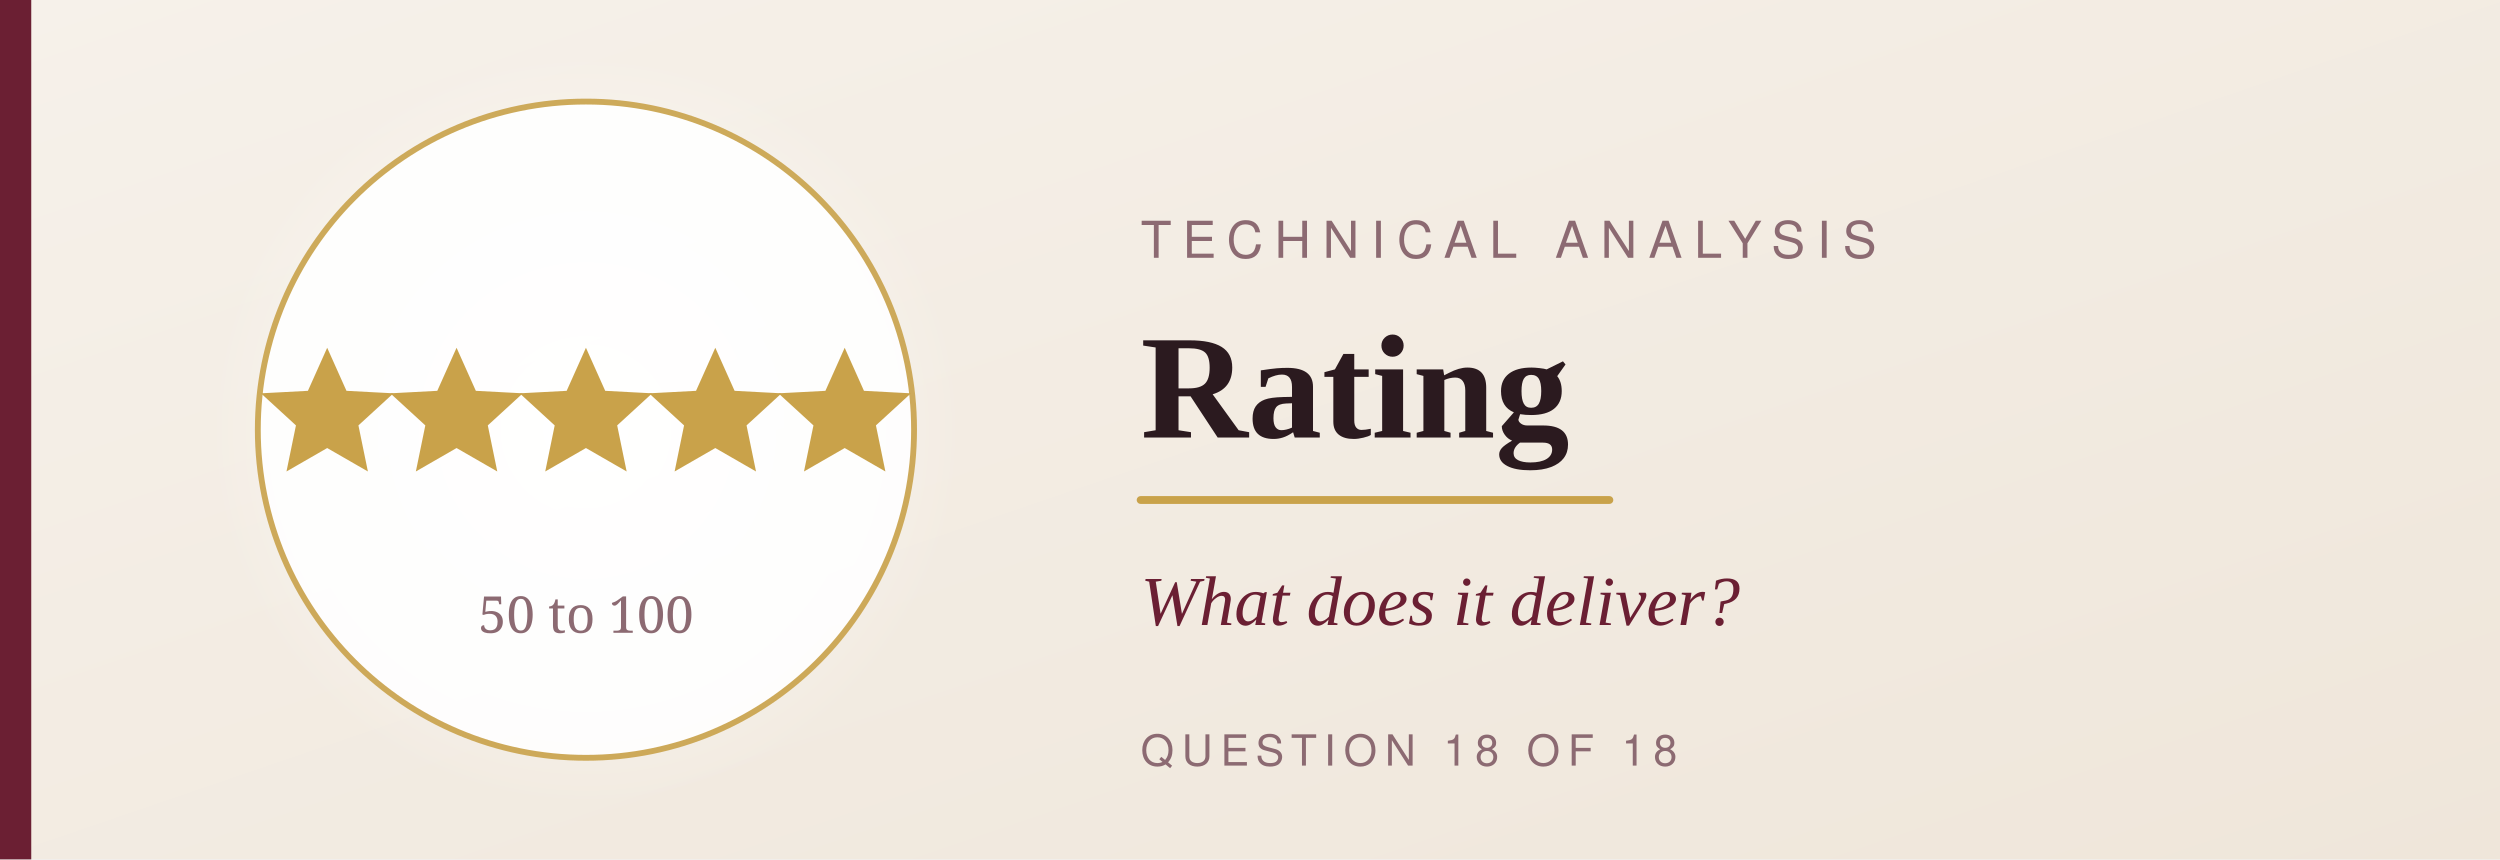
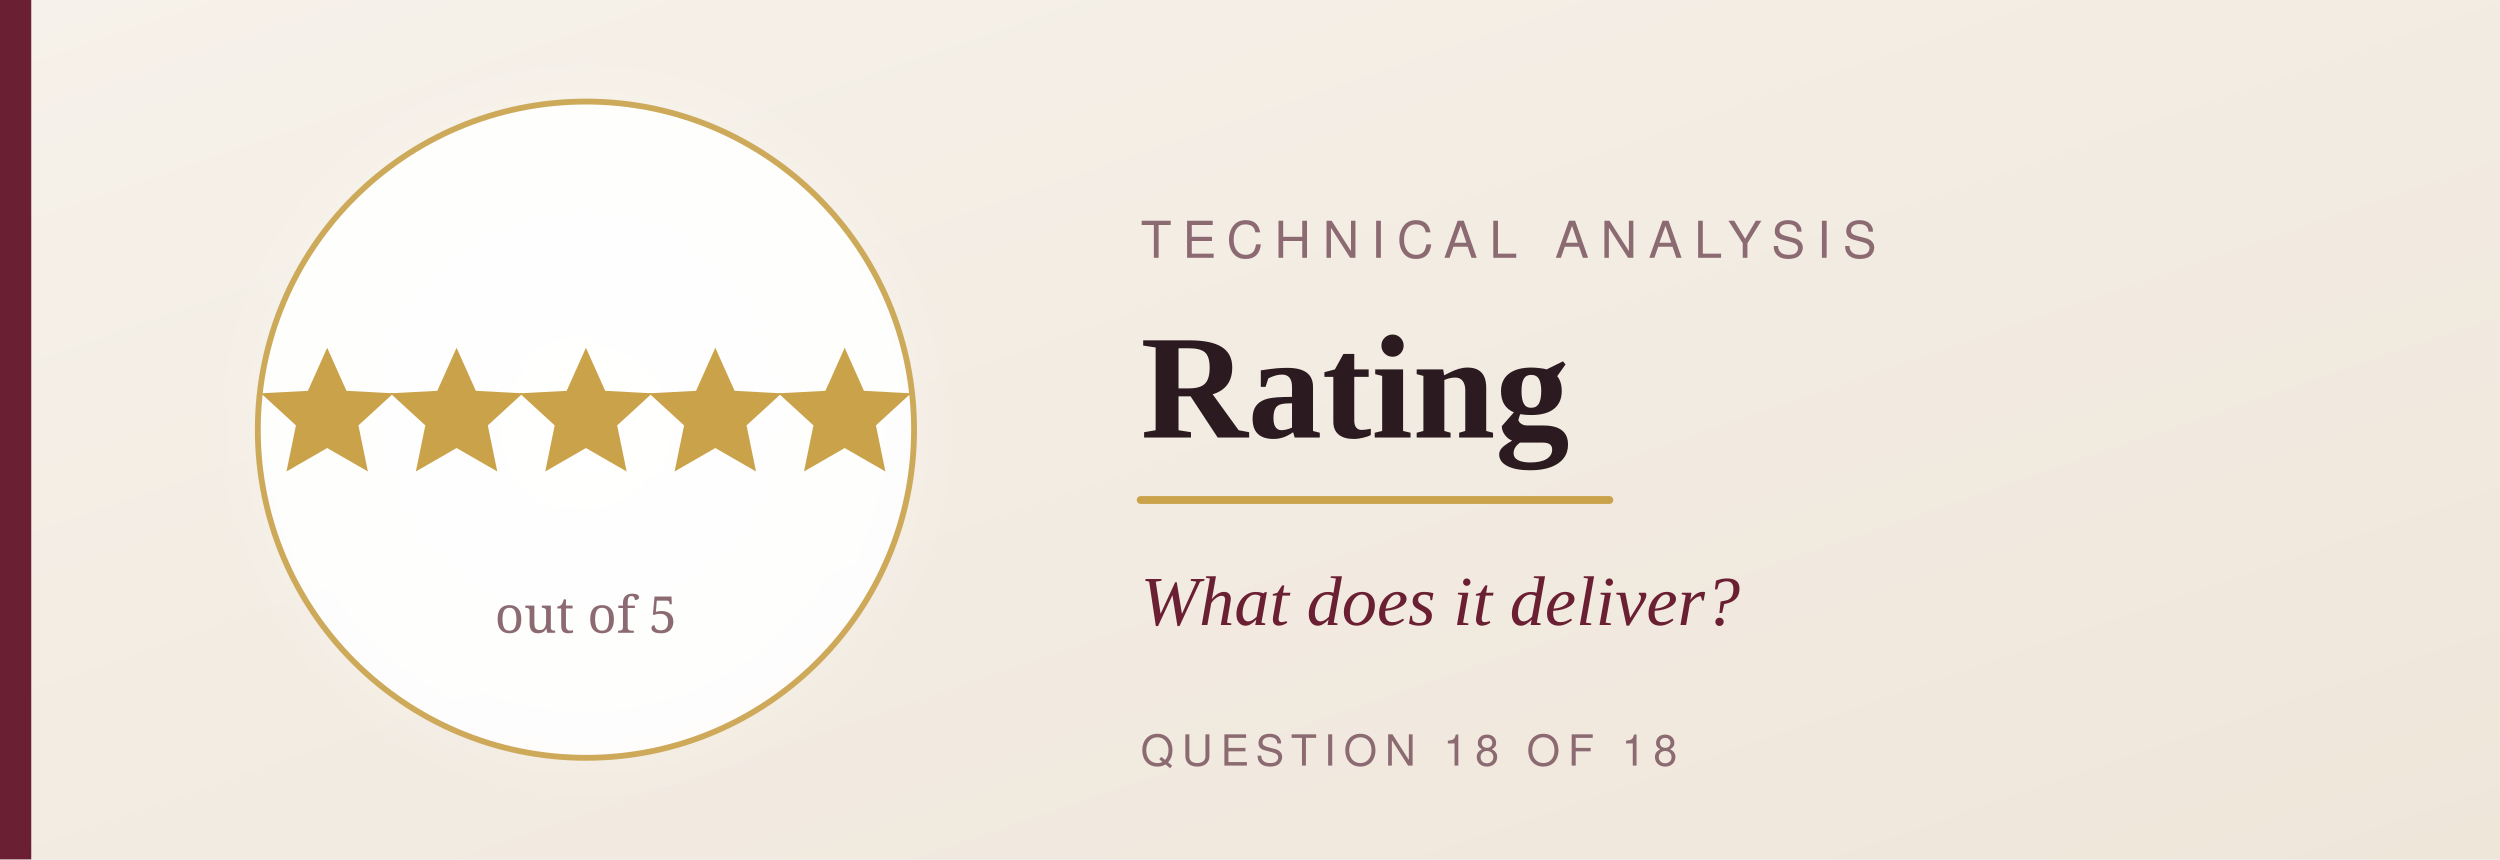
<svg xmlns="http://www.w3.org/2000/svg" viewBox="0 0 640 220" width="640" height="220" role="img" aria-label="Rating">
  <style>
@keyframes fadeUp { from{opacity:0;transform:translateY(8px)} to{opacity:1;transform:translateY(0)} }
.t1{animation:fadeUp .8s ease-out both}
.t2{animation:fadeUp .8s .25s ease-out both}
.t3{animation:fadeUp .8s .5s ease-out both}
@keyframes rule { from{stroke-dashoffset:120} to{stroke-dashoffset:0} }
.rule{stroke-dasharray:120;animation:rule 1.2s .4s ease-out both}
</style>
  <defs>
    <linearGradient id="bg" x1="0" y1="0" x2="1" y2="1">
      <stop offset="0" stop-color="#F6F1EA" />
      <stop offset="1" stop-color="#EFE6DA" />
    </linearGradient>
    <radialGradient id="halo" cx=".5" cy=".5" r=".5">
      <stop offset="0" stop-color="white" stop-opacity=".9" />
      <stop offset="1" stop-color="white" stop-opacity="0" />
    </radialGradient>
  </defs>
  <rect width="640" height="220" fill="url(#bg)" />
  <rect x="0" y="0" width="8" height="220" fill="#6B1F33" />
  <circle cx="150" cy="110" r="96" fill="url(#halo)" />
  <circle cx="150" cy="110" r="84" fill="white" stroke="#C9A24A" stroke-width="1.5" opacity=".9" />
  <g transform="translate(150,110)">
    <style>
@keyframes star { 0%{opacity:0;transform:scale(.4)} 15%,70%{opacity:1;transform:scale(1)} 85%,100%{opacity:0;transform:scale(.4)} }
.s{transform-box:fill-box;transform-origin:center;animation:star 4.5s ease-in-out infinite}
</style>
    <g transform="translate(0,-4) scale(.92)">
      <g transform="translate(-72,0)">
        <path d="M0,-16 L4.7,-5.5 L16,-4.9 L7.6,2.8 L9.9,14 L0,8.3 L-9.9,14 L-7.6,2.8 L-16,-4.9 L-4.7,-5.5 Z" fill="none" stroke="#C9A24A" stroke-width="2" />
        <path class="s" style="animation-delay:0.0s" d="M0,-16 L4.7,-5.5 L16,-4.9 L7.6,2.8 L9.9,14 L0,8.3 L-9.9,14 L-7.6,2.8 L-16,-4.9 L-4.7,-5.5 Z" fill="#C9A24A" />
      </g>
      <g transform="translate(-36,0)">
        <path d="M0,-16 L4.7,-5.5 L16,-4.9 L7.6,2.8 L9.9,14 L0,8.3 L-9.9,14 L-7.6,2.8 L-16,-4.9 L-4.7,-5.5 Z" fill="none" stroke="#C9A24A" stroke-width="2" />
        <path class="s" style="animation-delay:0.4s" d="M0,-16 L4.7,-5.5 L16,-4.9 L7.6,2.8 L9.9,14 L0,8.3 L-9.9,14 L-7.6,2.8 L-16,-4.9 L-4.7,-5.5 Z" fill="#C9A24A" />
      </g>
      <g transform="translate(0,0)">
        <path d="M0,-16 L4.7,-5.5 L16,-4.9 L7.6,2.8 L9.9,14 L0,8.3 L-9.9,14 L-7.6,2.8 L-16,-4.9 L-4.7,-5.5 Z" fill="none" stroke="#C9A24A" stroke-width="2" />
        <path class="s" style="animation-delay:0.8s" d="M0,-16 L4.7,-5.5 L16,-4.9 L7.6,2.8 L9.9,14 L0,8.3 L-9.9,14 L-7.6,2.8 L-16,-4.9 L-4.7,-5.5 Z" fill="#C9A24A" />
      </g>
      <g transform="translate(36,0)">
        <path d="M0,-16 L4.7,-5.5 L16,-4.9 L7.6,2.8 L9.9,14 L0,8.3 L-9.9,14 L-7.6,2.8 L-16,-4.9 L-4.7,-5.5 Z" fill="none" stroke="#C9A24A" stroke-width="2" />
        <path class="s" style="animation-delay:1.2s" d="M0,-16 L4.7,-5.5 L16,-4.9 L7.6,2.8 L9.9,14 L0,8.3 L-9.9,14 L-7.6,2.8 L-16,-4.9 L-4.7,-5.5 Z" fill="#C9A24A" />
      </g>
      <g transform="translate(72,0)">
        <path d="M0,-16 L4.7,-5.5 L16,-4.9 L7.6,2.8 L9.9,14 L0,8.3 L-9.9,14 L-7.6,2.8 L-16,-4.9 L-4.7,-5.5 Z" fill="none" stroke="#C9A24A" stroke-width="2" />
        <path class="s" style="animation-delay:1.6s" d="M0,-16 L4.7,-5.5 L16,-4.9 L7.6,2.8 L9.9,14 L0,8.3 L-9.9,14 L-7.6,2.8 L-16,-4.9 L-4.7,-5.5 Z" fill="#C9A24A" />
      </g>
    </g>
-     <text x="0" y="52" text-anchor="middle" font-family="Georgia, serif" font-size="13" fill="#8C6A72">50 to 100</text>
+     <text x="0" y="52" text-anchor="middle" font-family="Georgia, serif" font-size="13" fill="#8C6A72">out of 5</text>
  </g>
  <g transform="translate(292,0)">
    <text class="t1" x="0" y="66" font-family="Helvetica, Arial, sans-serif" font-size="13" letter-spacing="3" fill="#8C6A72">TECHNICAL ANALYSIS</text>
    <text class="t2" x="0" y="112" font-family="Georgia, 'Times New Roman', serif" font-size="38" font-weight="bold" fill="#2B1A1F">Rating</text>
    <path class="rule" d="M0,128 h120" stroke="#C9A24A" stroke-width="2" stroke-linecap="round" />
    <text class="t3" x="0" y="160" font-family="Georgia, 'Times New Roman', serif" font-style="italic" font-size="18" fill="#6B1F33">What does it deliver?</text>
    <text x="0" y="196" font-family="Helvetica, Arial, sans-serif" font-size="11" letter-spacing="2" fill="#8C6A72">QUESTION 18 OF 18</text>
  </g>
</svg>
